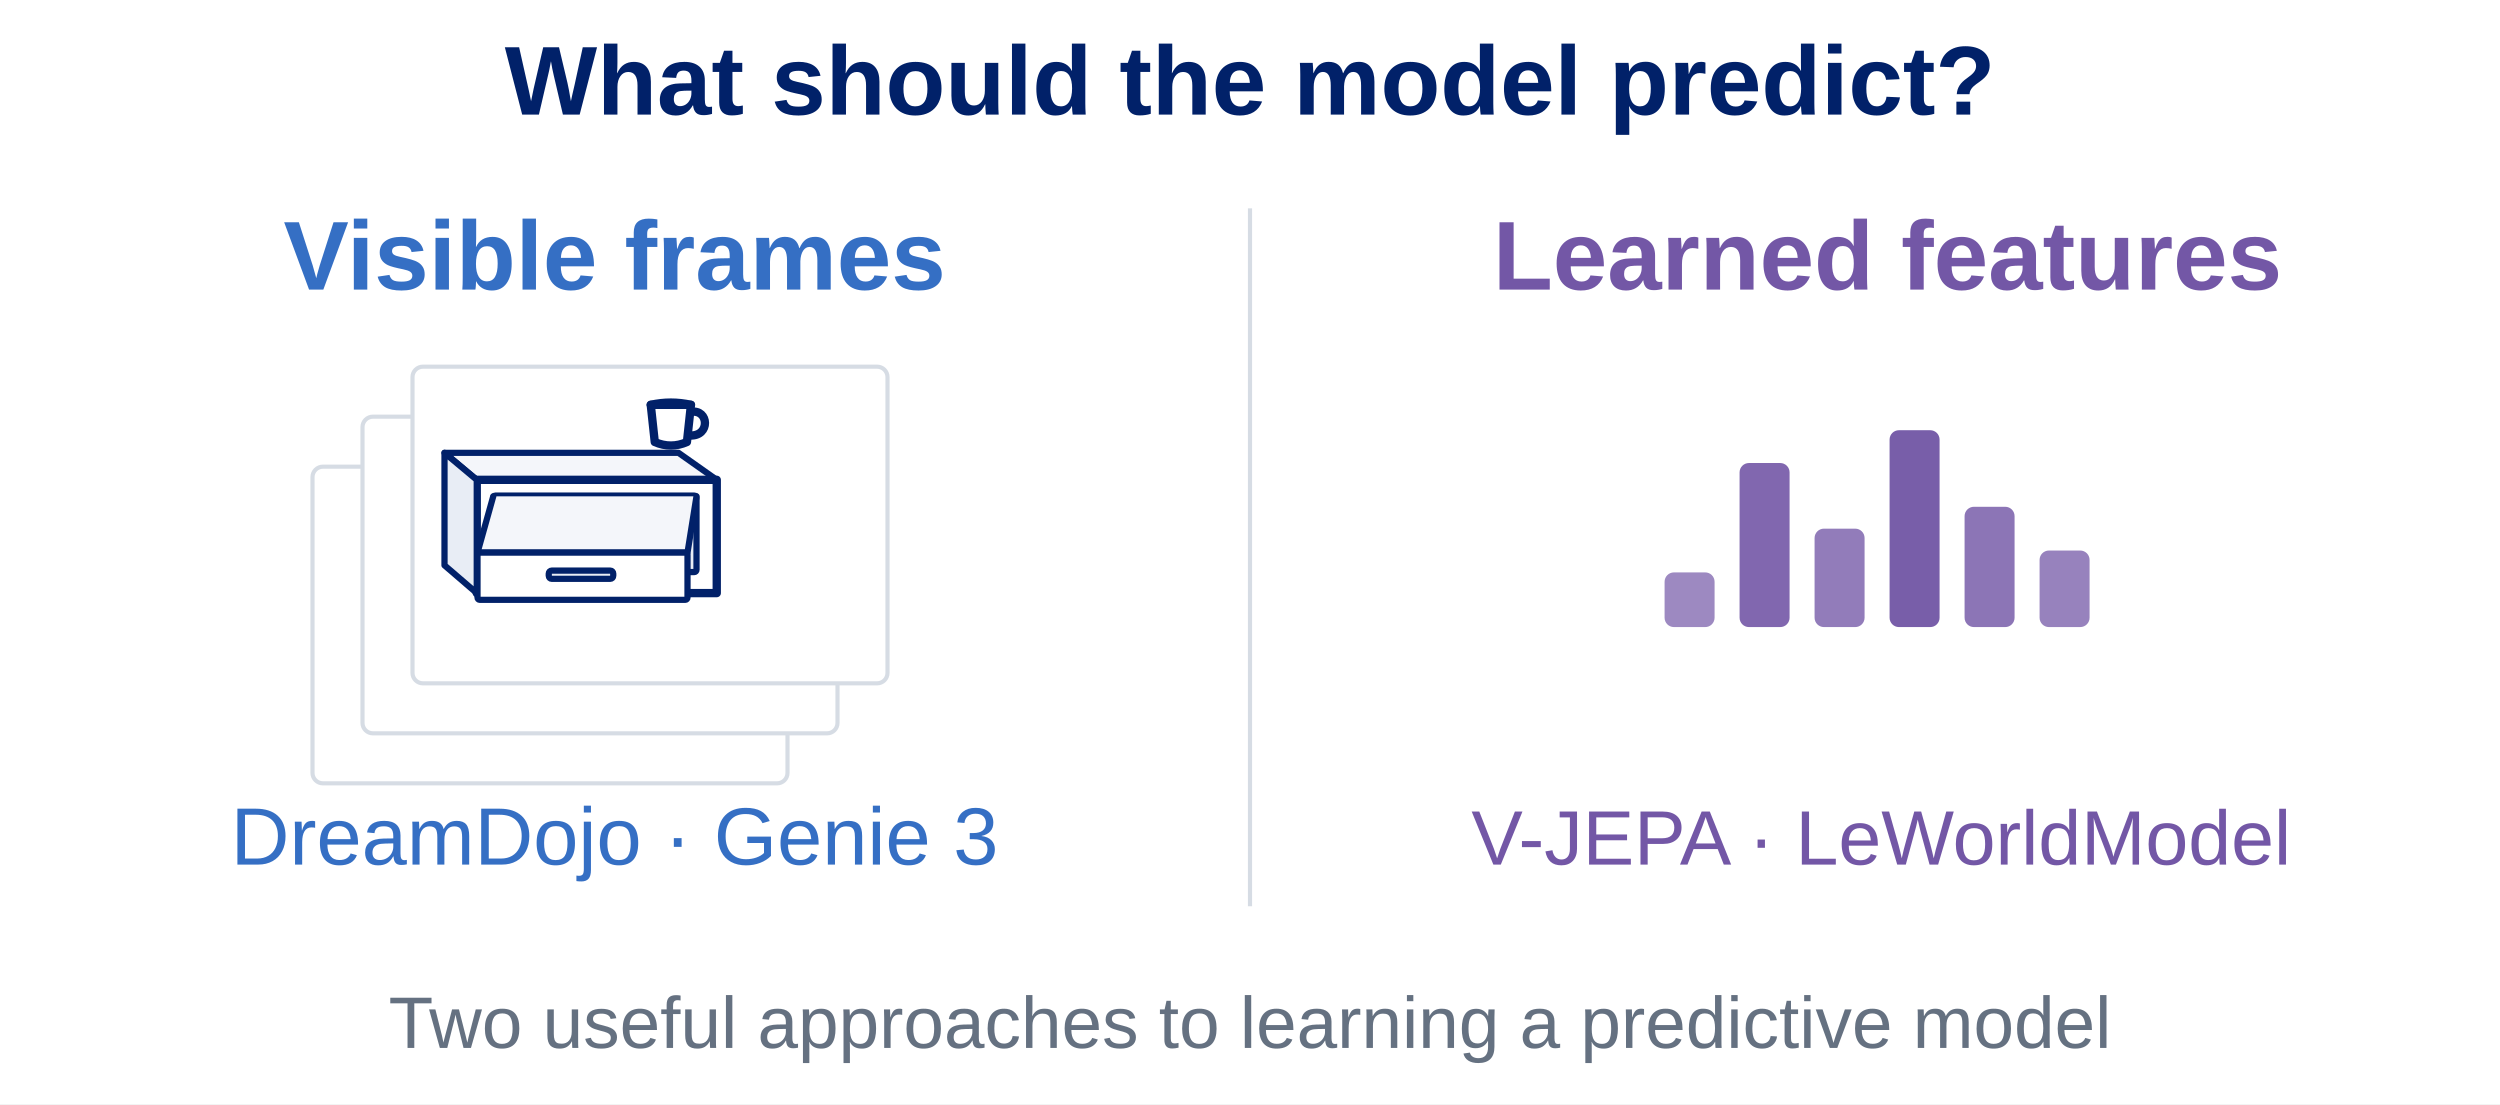
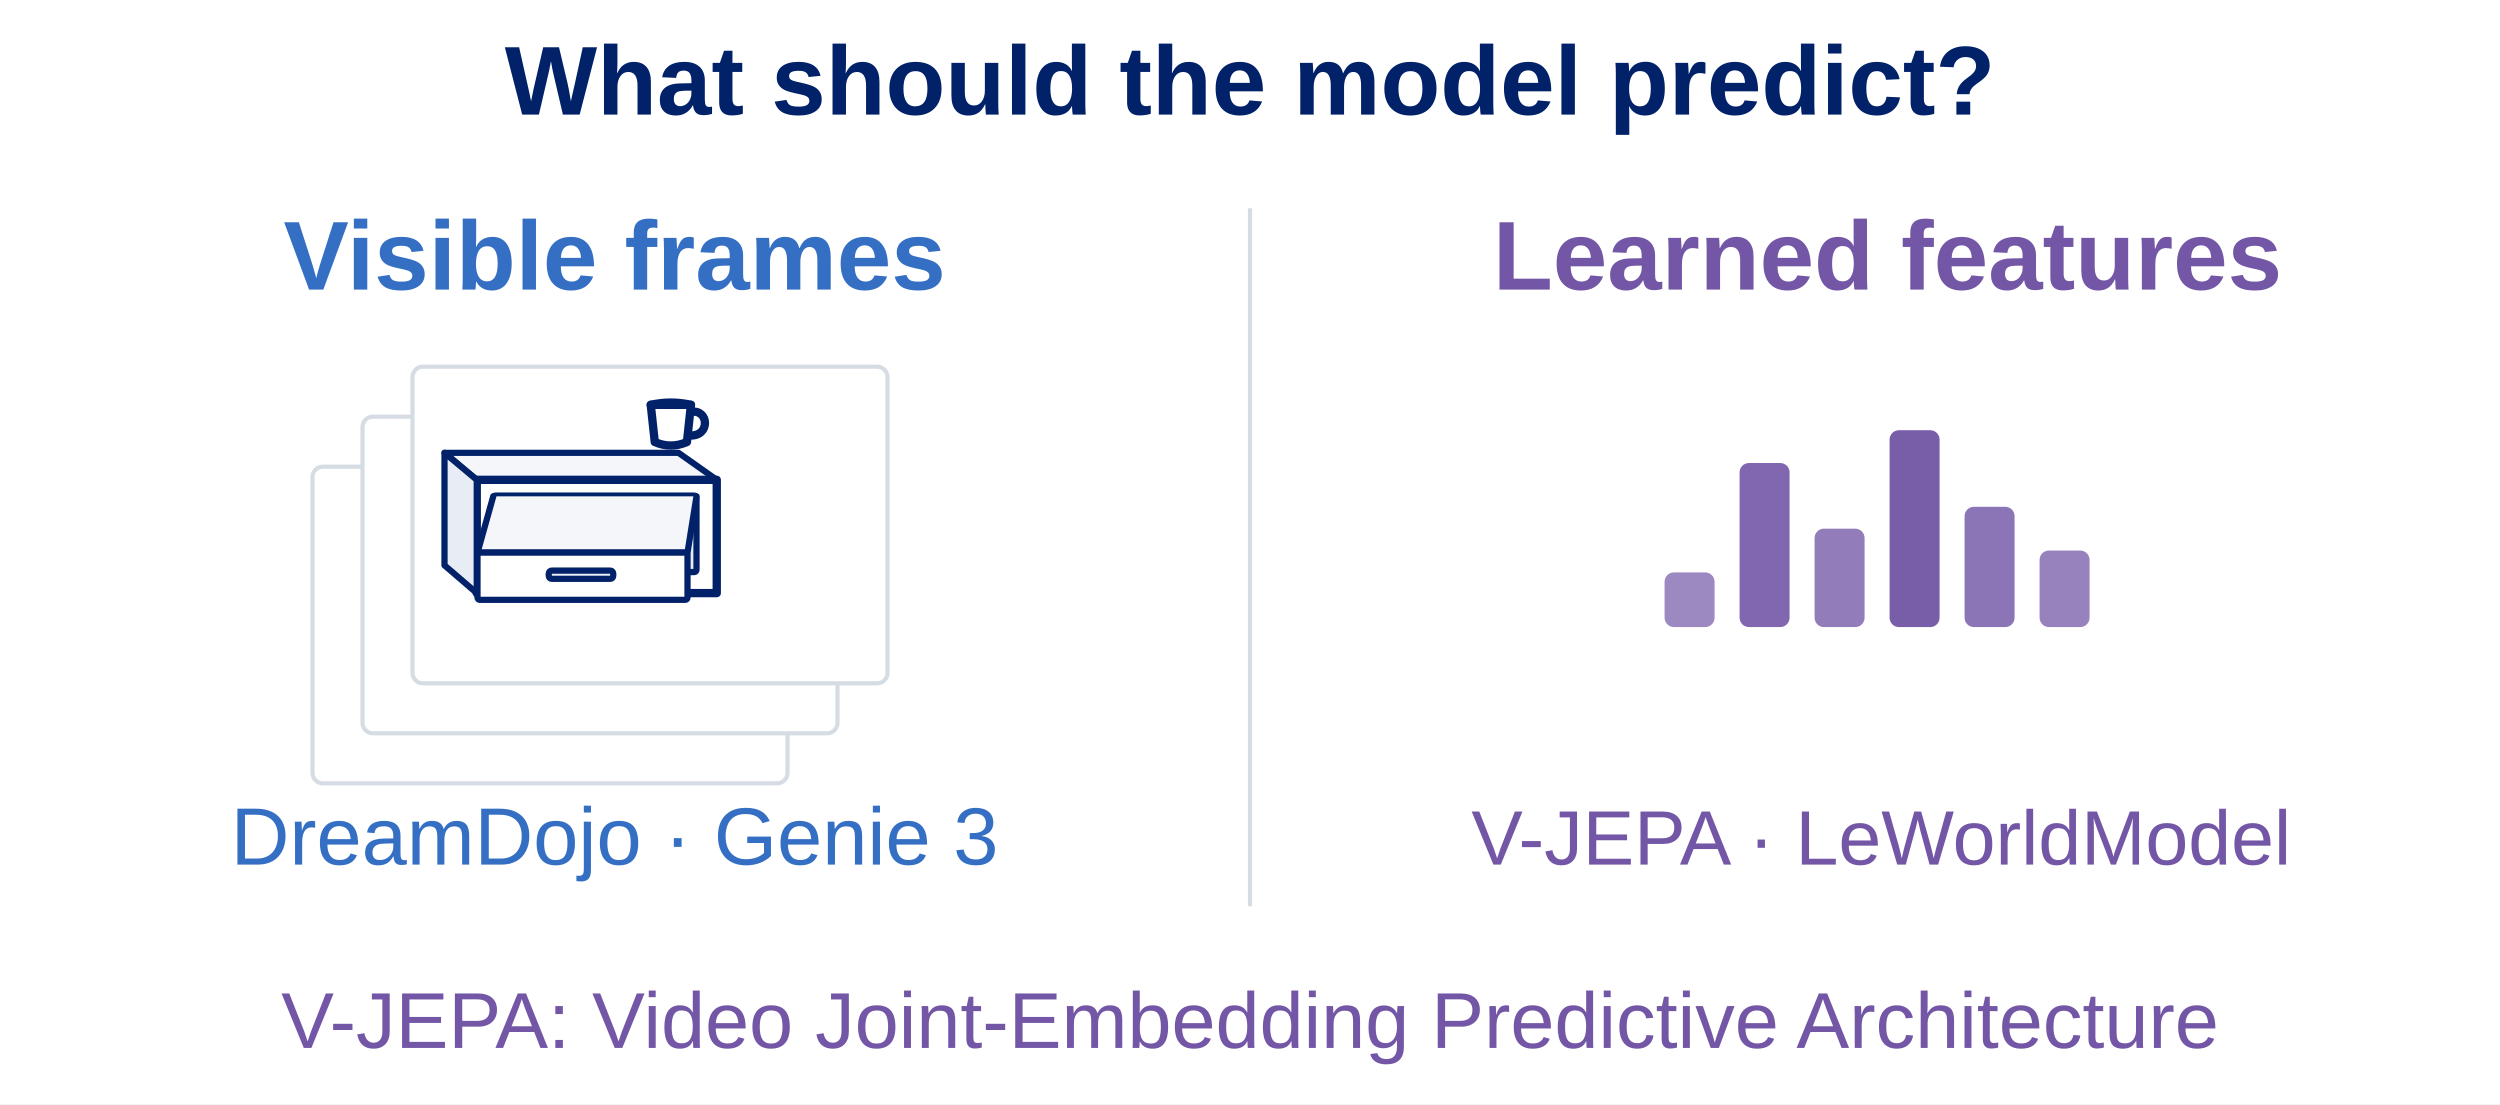
<svg xmlns="http://www.w3.org/2000/svg" id="w06-wm-prediction-targets-1" viewBox="0 0 1200 530" role="img" aria-labelledby="w06-wm-prediction-targets-1-title w06-wm-prediction-targets-1-desc">
  <style>#w06-wm-prediction-targets-1 text{font-family:"Source Sans Pro","Pretendard",Arial,sans-serif} #w06-wm-prediction-targets-1 *{vector-effect:non-scaling-stroke}</style>
  <rect width="1200" height="530" fill="white" />
  <text x="600" y="55" font-size="47" fill="#012169" font-weight="600" text-anchor="middle">What should the model predict?</text>
  <path d="M600 100L600 435" stroke="#D6DCE4" stroke-width="2" fill="none" />
  <text x="295" y="139" font-size="47" fill="#356FC4" font-weight="600" text-anchor="middle">Visible frames</text>
  <text x="906" y="139" font-size="47" fill="#7357A6" font-weight="600" text-anchor="middle">Learned features</text>
  <rect x="150" y="224" width="228" height="152" rx="5" fill="white" stroke="#D6DCE4" stroke-width="2" />
  <rect x="174" y="200" width="228" height="152" rx="5" fill="white" stroke="#D6DCE4" stroke-width="2" />
  <rect x="198" y="176" width="228" height="152" rx="5" fill="white" stroke="#D6DCE4" stroke-width="2" />
  <g transform="translate(204 181) scale(0.36)">
    <path d="M 26 101 L 338 101 L 389 137 L 69 137 Z" stroke="#012169" stroke-width="3" fill="#F4F6FA" stroke-linecap="round" stroke-linejoin="round" />
    <path d="M 69 137 L 389 137 L 389 288 L 69 288 Z" stroke="#012169" stroke-width="4" fill="white" stroke-linecap="round" stroke-linejoin="round" />
    <path d="M 26 101 L 69 137 L 69 288 L 26 251 Z" stroke="#012169" stroke-width="3" fill="#E8EDF5" stroke-linecap="round" stroke-linejoin="round" />
    <rect x="91" y="158" width="271" height="102" rx="3" fill="#E8EDF5" stroke="#012169" stroke-width="3" />
    <path d="M 91 159 L 70 234 L 350 234 L 362 159" stroke="#012169" stroke-width="3" fill="#F4F6FA" stroke-linecap="round" stroke-linejoin="round" />
    <rect x="70" y="234" width="280" height="63" rx="3" fill="white" stroke="#012169" stroke-width="3" />
    <rect x="165" y="258" width="86" height="11" rx="4" fill="#E8EDF5" stroke="#012169" stroke-width="3" />
    <g transform="translate(301 37) scale(0.67)">
      <path d="M 0 0 L 8 74 Q 40 88 72 74 L 80 0 Z" stroke="#012169" stroke-width="4" fill="white" stroke-linecap="round" stroke-linejoin="round" />
      <path d="M 80 14 C 116 8 119 63 78 61" stroke="#012169" stroke-width="4" fill="none" stroke-linecap="round" stroke-linejoin="round" />
      <path d="M 0 0 Q 40 -9 80 0" stroke="#012169" stroke-width="4" fill="none" stroke-linecap="round" stroke-linejoin="round" />
    </g>
  </g>
  <g transform="translate(799 196) scale(1.5)">
    <rect x="0" y="52.5" width="16" height="17.5" rx="3" fill="#7357A6" opacity="0.7" />
    <rect x="24" y="17.5" width="16" height="52.5" rx="3" fill="#7357A6" opacity="0.9" />
    <rect x="48" y="38.5" width="16" height="31.5" rx="3" fill="#7357A6" opacity="0.78" />
    <rect x="72" y="7" width="16" height="63.0" rx="3" fill="#7357A6" opacity="0.96" />
    <rect x="96" y="31.5" width="16" height="38.5" rx="3" fill="#7357A6" opacity="0.82" />
    <rect x="120" y="45.5" width="16" height="24.5" rx="3" fill="#7357A6" opacity="0.74" />
  </g>
  <text x="295" y="415" font-size="39" fill="#356FC4" font-weight="400" text-anchor="middle">DreamDojo · Genie 3</text>
  <text x="903" y="415" font-size="37" fill="#7357A6" font-weight="400" text-anchor="middle">V-JEPA · LeWorldModel</text>
-   <text x="600" y="503" font-size="35" fill="#657181" font-weight="400" text-anchor="middle">Two useful approaches to learning a predictive model</text>
+   <text x="600" y="503" font-size="38" fill="#7357A6" font-weight="400" text-anchor="middle">V-JEPA: Video Joint-Embedding Predictive Architecture</text>
</svg>
